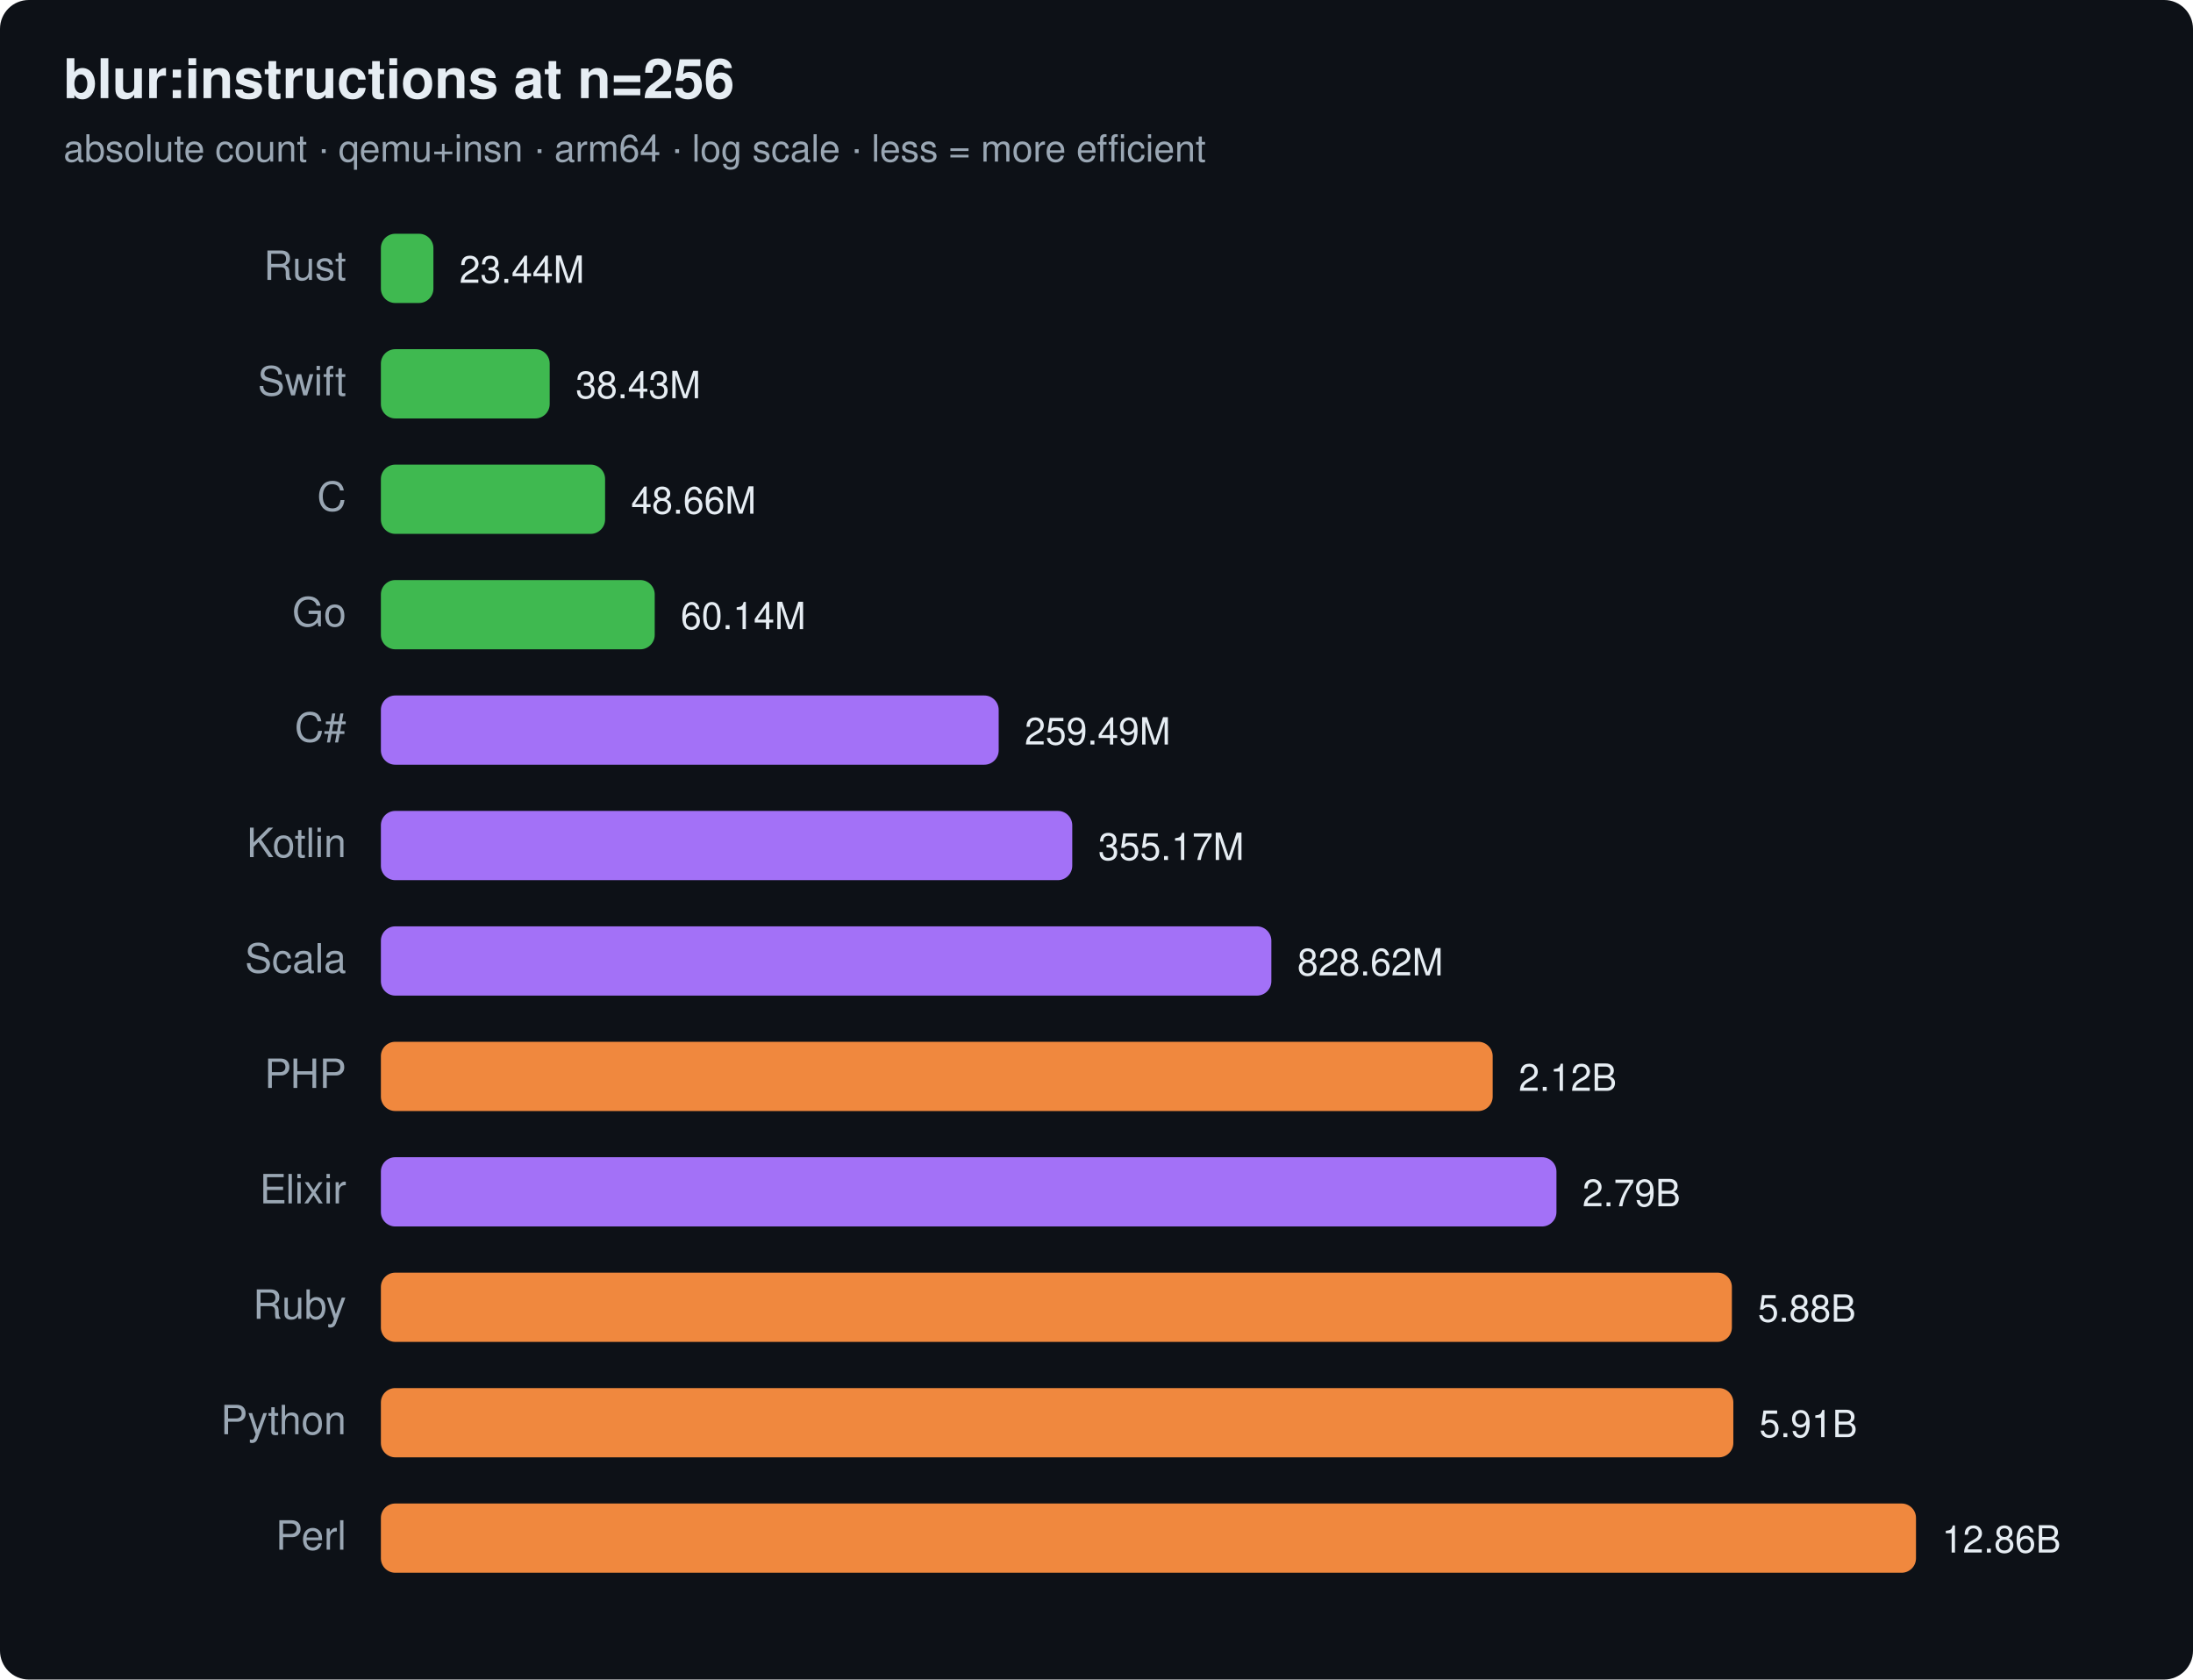
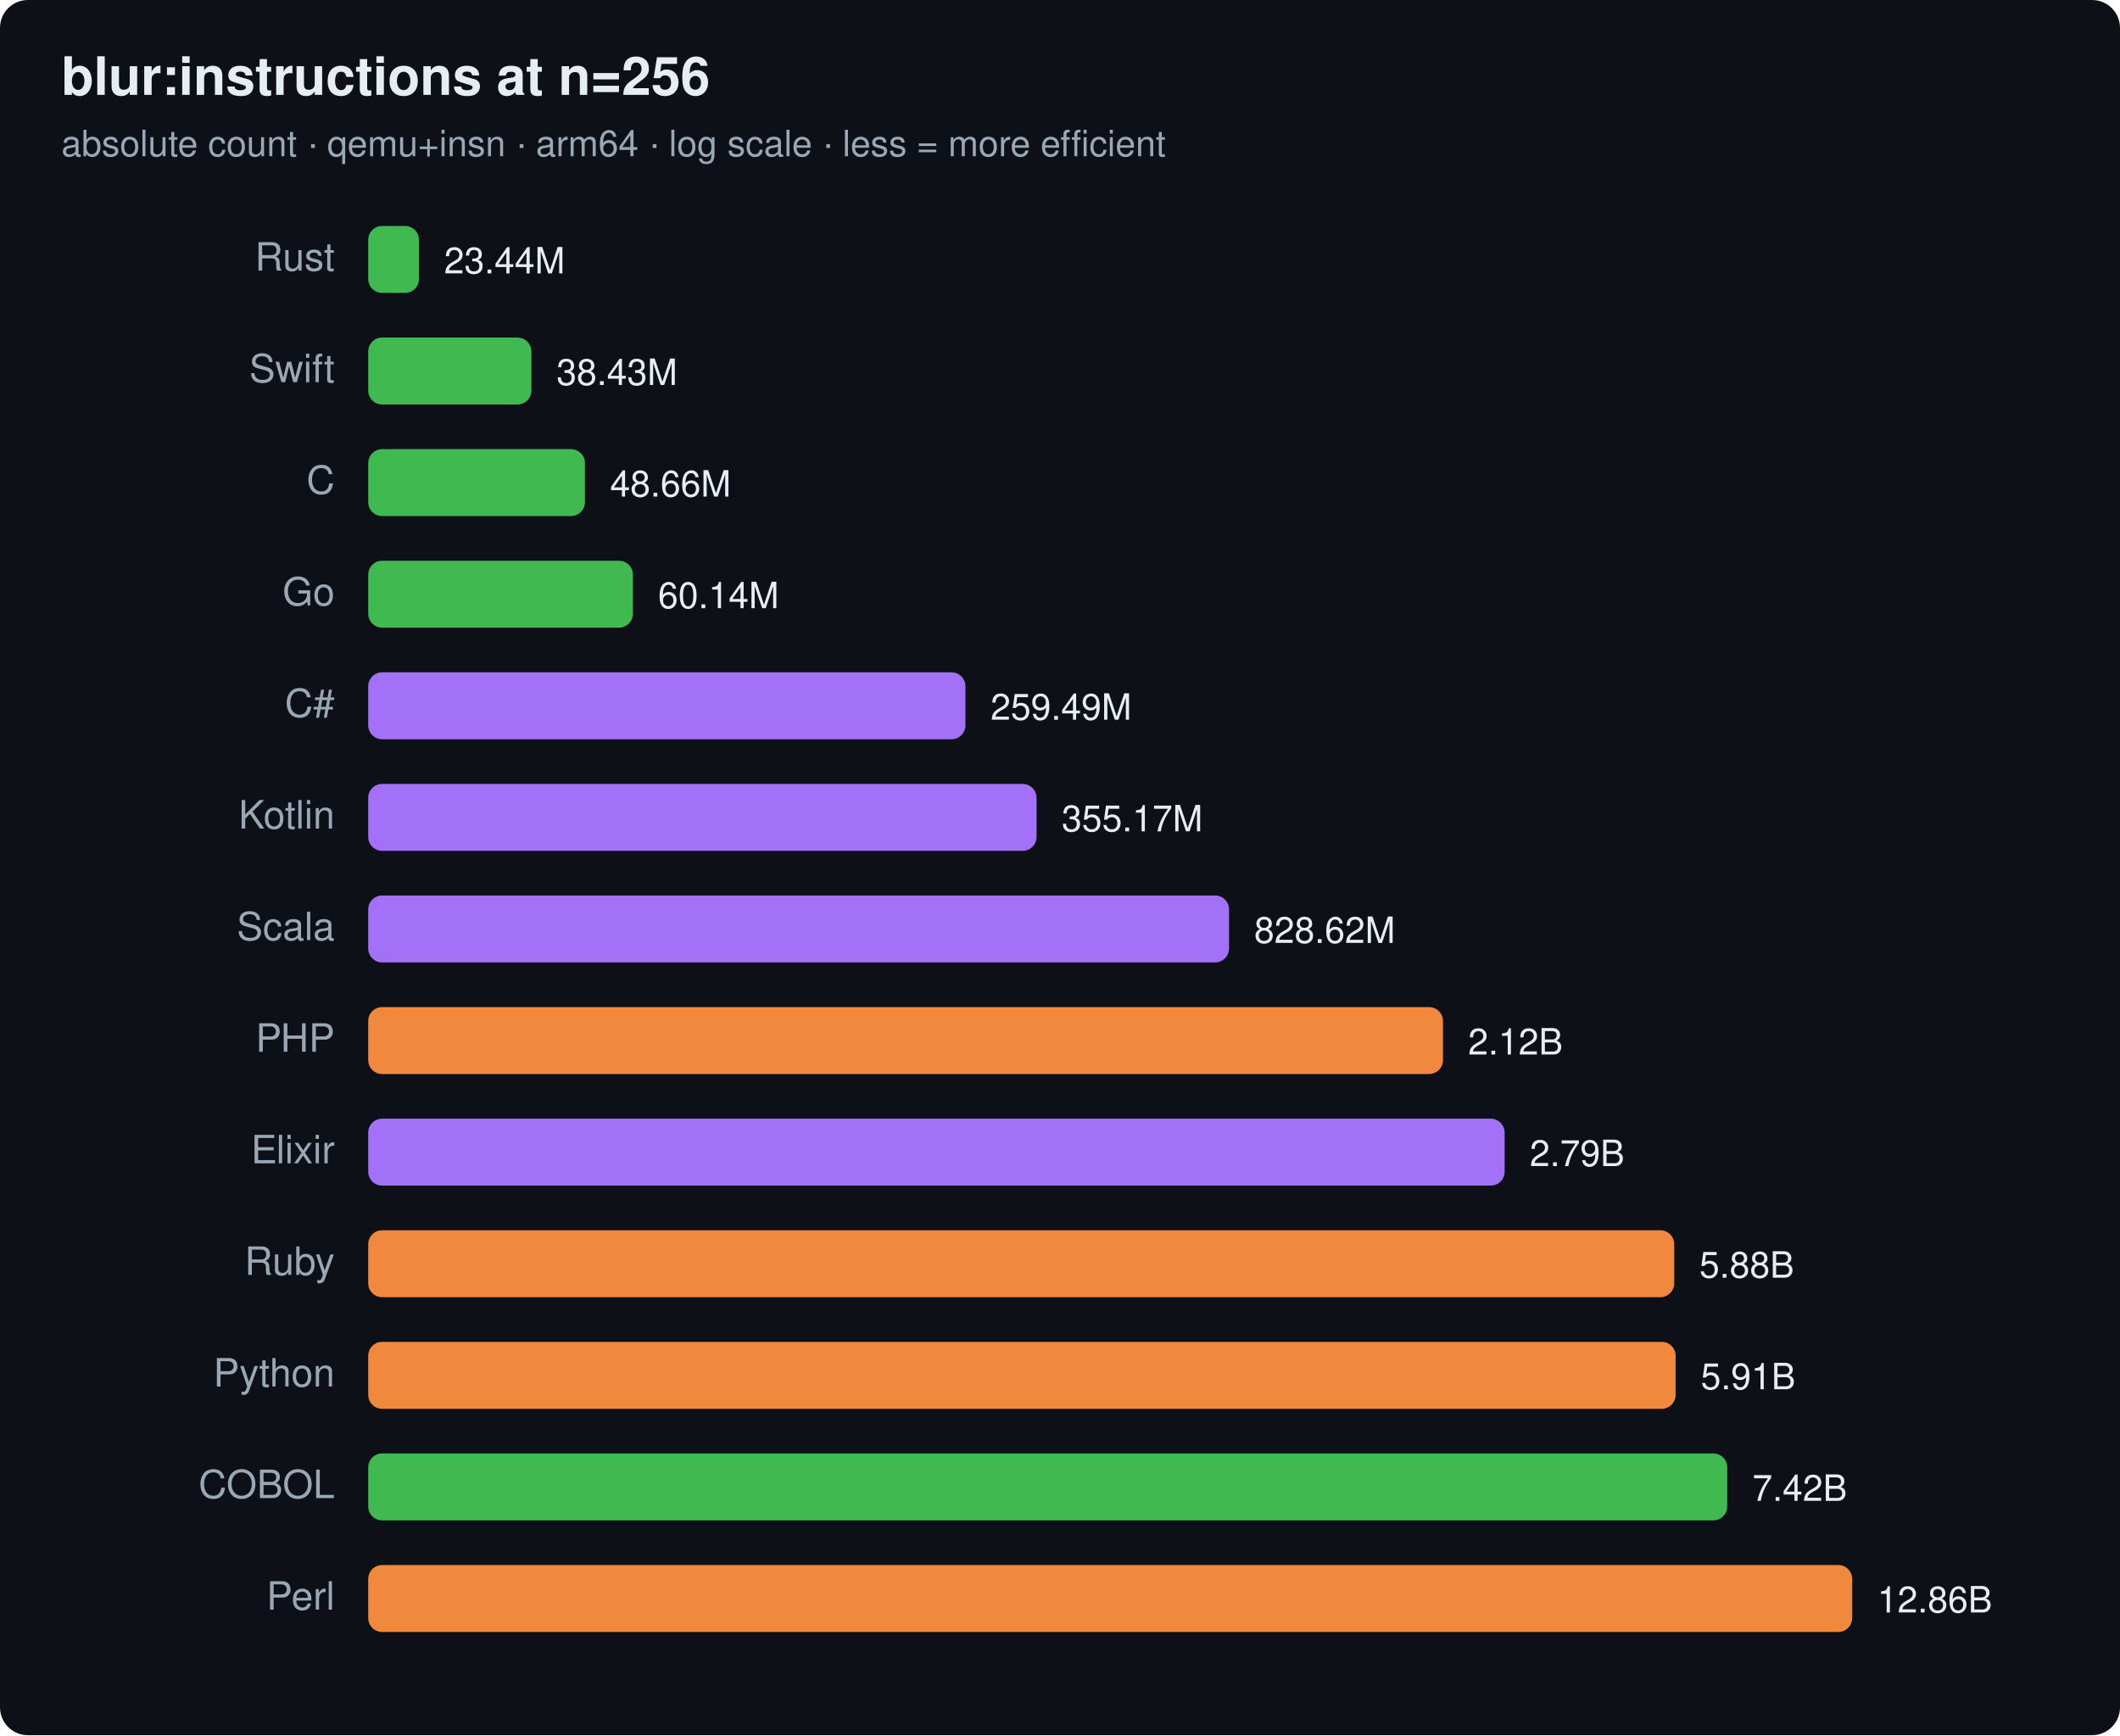
- <svg xmlns="http://www.w3.org/2000/svg" width="760" height="582" viewBox="0 0 760 582" font-family="ui-sans-serif,system-ui,Segoe UI,Helvetica,Arial">
-   <rect width="760" height="582" rx="10" fill="#0d1117" />
+ <svg xmlns="http://www.w3.org/2000/svg" width="760" height="622" viewBox="0 0 760 622" font-family="ui-sans-serif,system-ui,Segoe UI,Helvetica,Arial">
+   <rect width="760" height="622" rx="10" fill="#0d1117" />
  <text x="22" y="34" font-size="19" font-weight="700" fill="#e6edf3">blur:instructions at n=256</text>
  <text x="22" y="56" font-size="13" fill="#9aa7b4">absolute count · qemu+insn · arm64 · log scale · less = more efficient</text>
  <text x="120" y="97" text-anchor="end" font-size="14" fill="#9aa7b4">Rust</text>
  <rect x="132" y="81" width="18.2" height="24" rx="5" fill="#3fb950" />
  <text x="159.2" y="98" font-size="13" fill="#e6edf3">23.44M</text>
  <text x="120" y="137" text-anchor="end" font-size="14" fill="#9aa7b4">Swift</text>
  <rect x="132" y="121" width="58.5" height="24" rx="5" fill="#3fb950" />
  <text x="199.5" y="138" font-size="13" fill="#e6edf3">38.43M</text>
  <text x="120" y="177" text-anchor="end" font-size="14" fill="#9aa7b4">C</text>
  <rect x="132" y="161" width="77.7" height="24" rx="5" fill="#3fb950" />
  <text x="218.7" y="178" font-size="13" fill="#e6edf3">48.66M</text>
  <text x="120" y="217" text-anchor="end" font-size="14" fill="#9aa7b4">Go</text>
  <rect x="132" y="201" width="94.9" height="24" rx="5" fill="#3fb950" />
  <text x="235.9" y="218" font-size="13" fill="#e6edf3">60.14M</text>
  <text x="120" y="257" text-anchor="end" font-size="14" fill="#9aa7b4">C#</text>
  <rect x="132" y="241" width="214.1" height="24" rx="5" fill="#a371f7" />
  <text x="355.1" y="258" font-size="13" fill="#e6edf3">259.49M</text>
  <text x="120" y="297" text-anchor="end" font-size="14" fill="#9aa7b4">Kotlin</text>
  <rect x="132" y="281" width="239.6" height="24" rx="5" fill="#a371f7" />
  <text x="380.6" y="298" font-size="13" fill="#e6edf3">355.17M</text>
  <text x="120" y="337" text-anchor="end" font-size="14" fill="#9aa7b4">Scala</text>
  <rect x="132" y="321" width="308.6" height="24" rx="5" fill="#a371f7" />
  <text x="449.6" y="338" font-size="13" fill="#e6edf3">828.62M</text>
  <text x="120" y="377" text-anchor="end" font-size="14" fill="#9aa7b4">PHP</text>
  <rect x="132" y="361" width="385.3" height="24" rx="5" fill="#f0883e" />
  <text x="526.3" y="378" font-size="13" fill="#e6edf3">2.12B</text>
  <text x="120" y="417" text-anchor="end" font-size="14" fill="#9aa7b4">Elixir</text>
  <rect x="132" y="401" width="407.4" height="24" rx="5" fill="#a371f7" />
  <text x="548.4" y="418" font-size="13" fill="#e6edf3">2.79B</text>
  <text x="120" y="457" text-anchor="end" font-size="14" fill="#9aa7b4">Ruby</text>
  <rect x="132" y="441" width="468.2" height="24" rx="5" fill="#f0883e" />
  <text x="609.2" y="458" font-size="13" fill="#e6edf3">5.88B</text>
  <text x="120" y="497" text-anchor="end" font-size="14" fill="#9aa7b4">Python</text>
  <rect x="132" y="481" width="468.7" height="24" rx="5" fill="#f0883e" />
  <text x="609.7" y="498" font-size="13" fill="#e6edf3">5.91B</text>
-   <text x="120" y="537" text-anchor="end" font-size="14" fill="#9aa7b4">Perl</text>
-   <rect x="132" y="521" width="532.0" height="24" rx="5" fill="#f0883e" />
-   <text x="673.0" y="538" font-size="13" fill="#e6edf3">12.86B</text>
+   <text x="120" y="537" text-anchor="end" font-size="14" fill="#9aa7b4">COBOL</text>
+   <rect x="132" y="521" width="487.2" height="24" rx="5" fill="#3fb950" />
+   <text x="628.2" y="538" font-size="13" fill="#e6edf3">7.42B</text>
+   <text x="120" y="577" text-anchor="end" font-size="14" fill="#9aa7b4">Perl</text>
+   <rect x="132" y="561" width="532.0" height="24" rx="5" fill="#f0883e" />
+   <text x="673.0" y="578" font-size="13" fill="#e6edf3">12.86B</text>
</svg>
